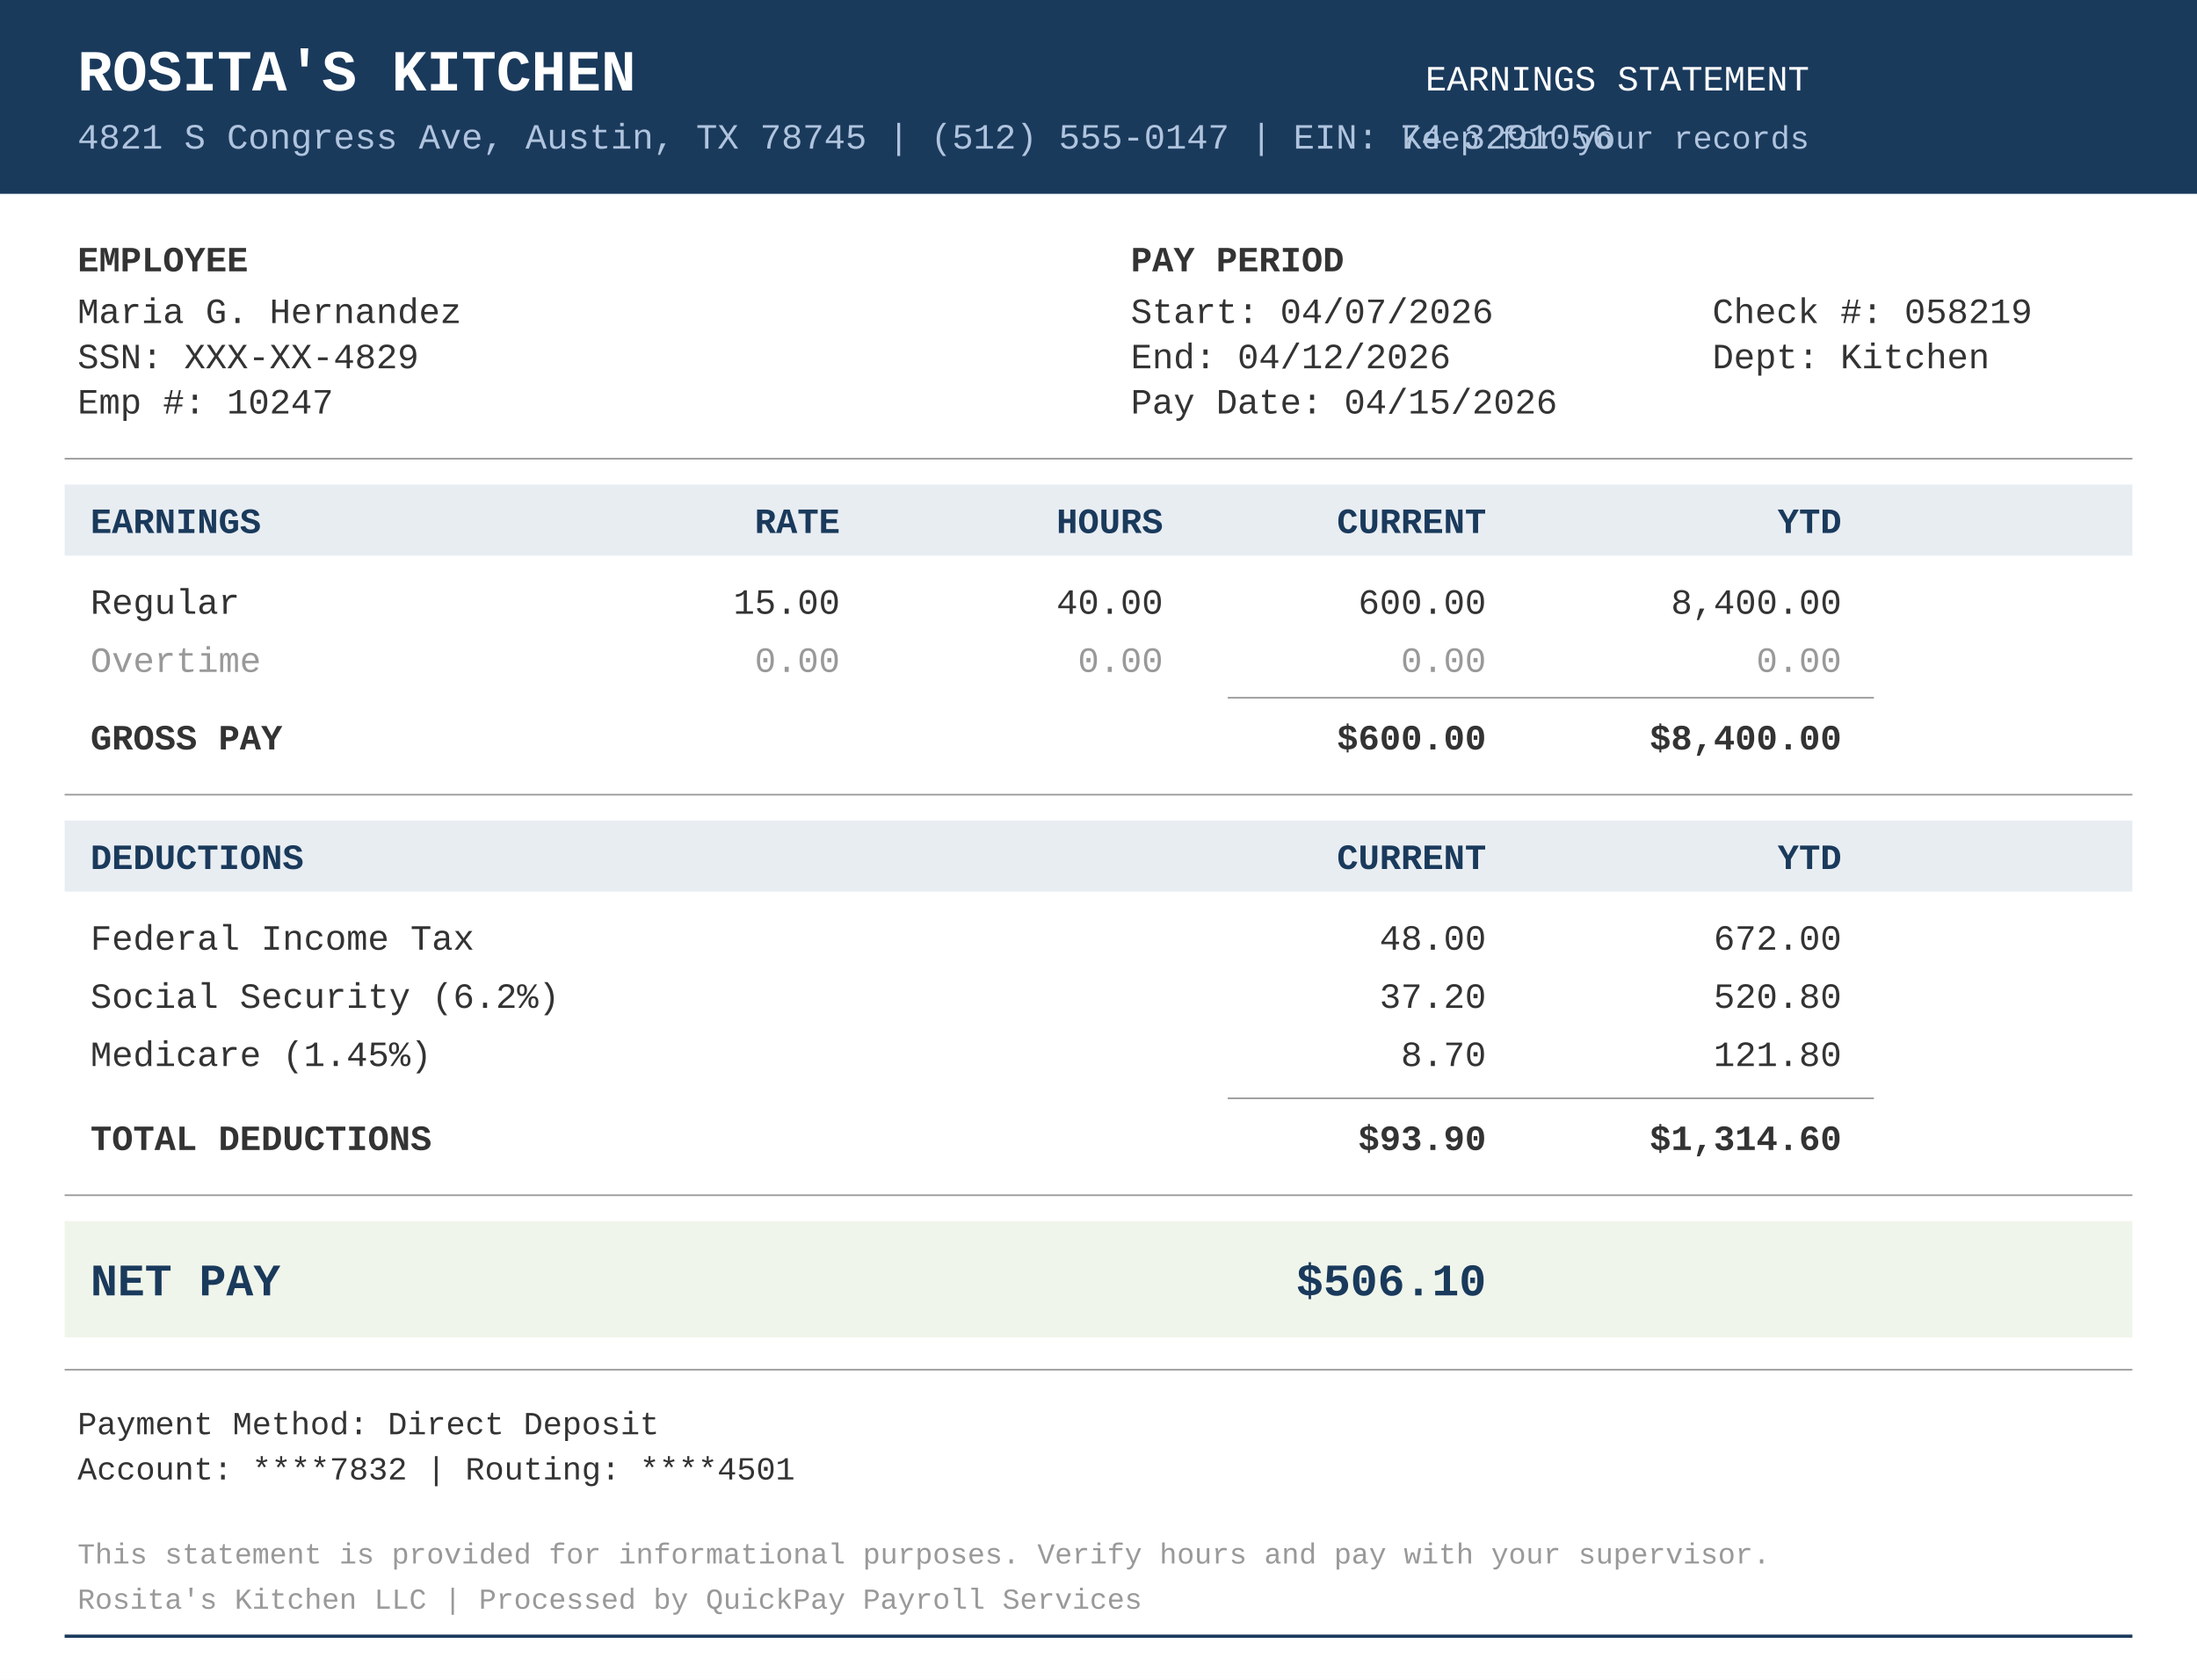
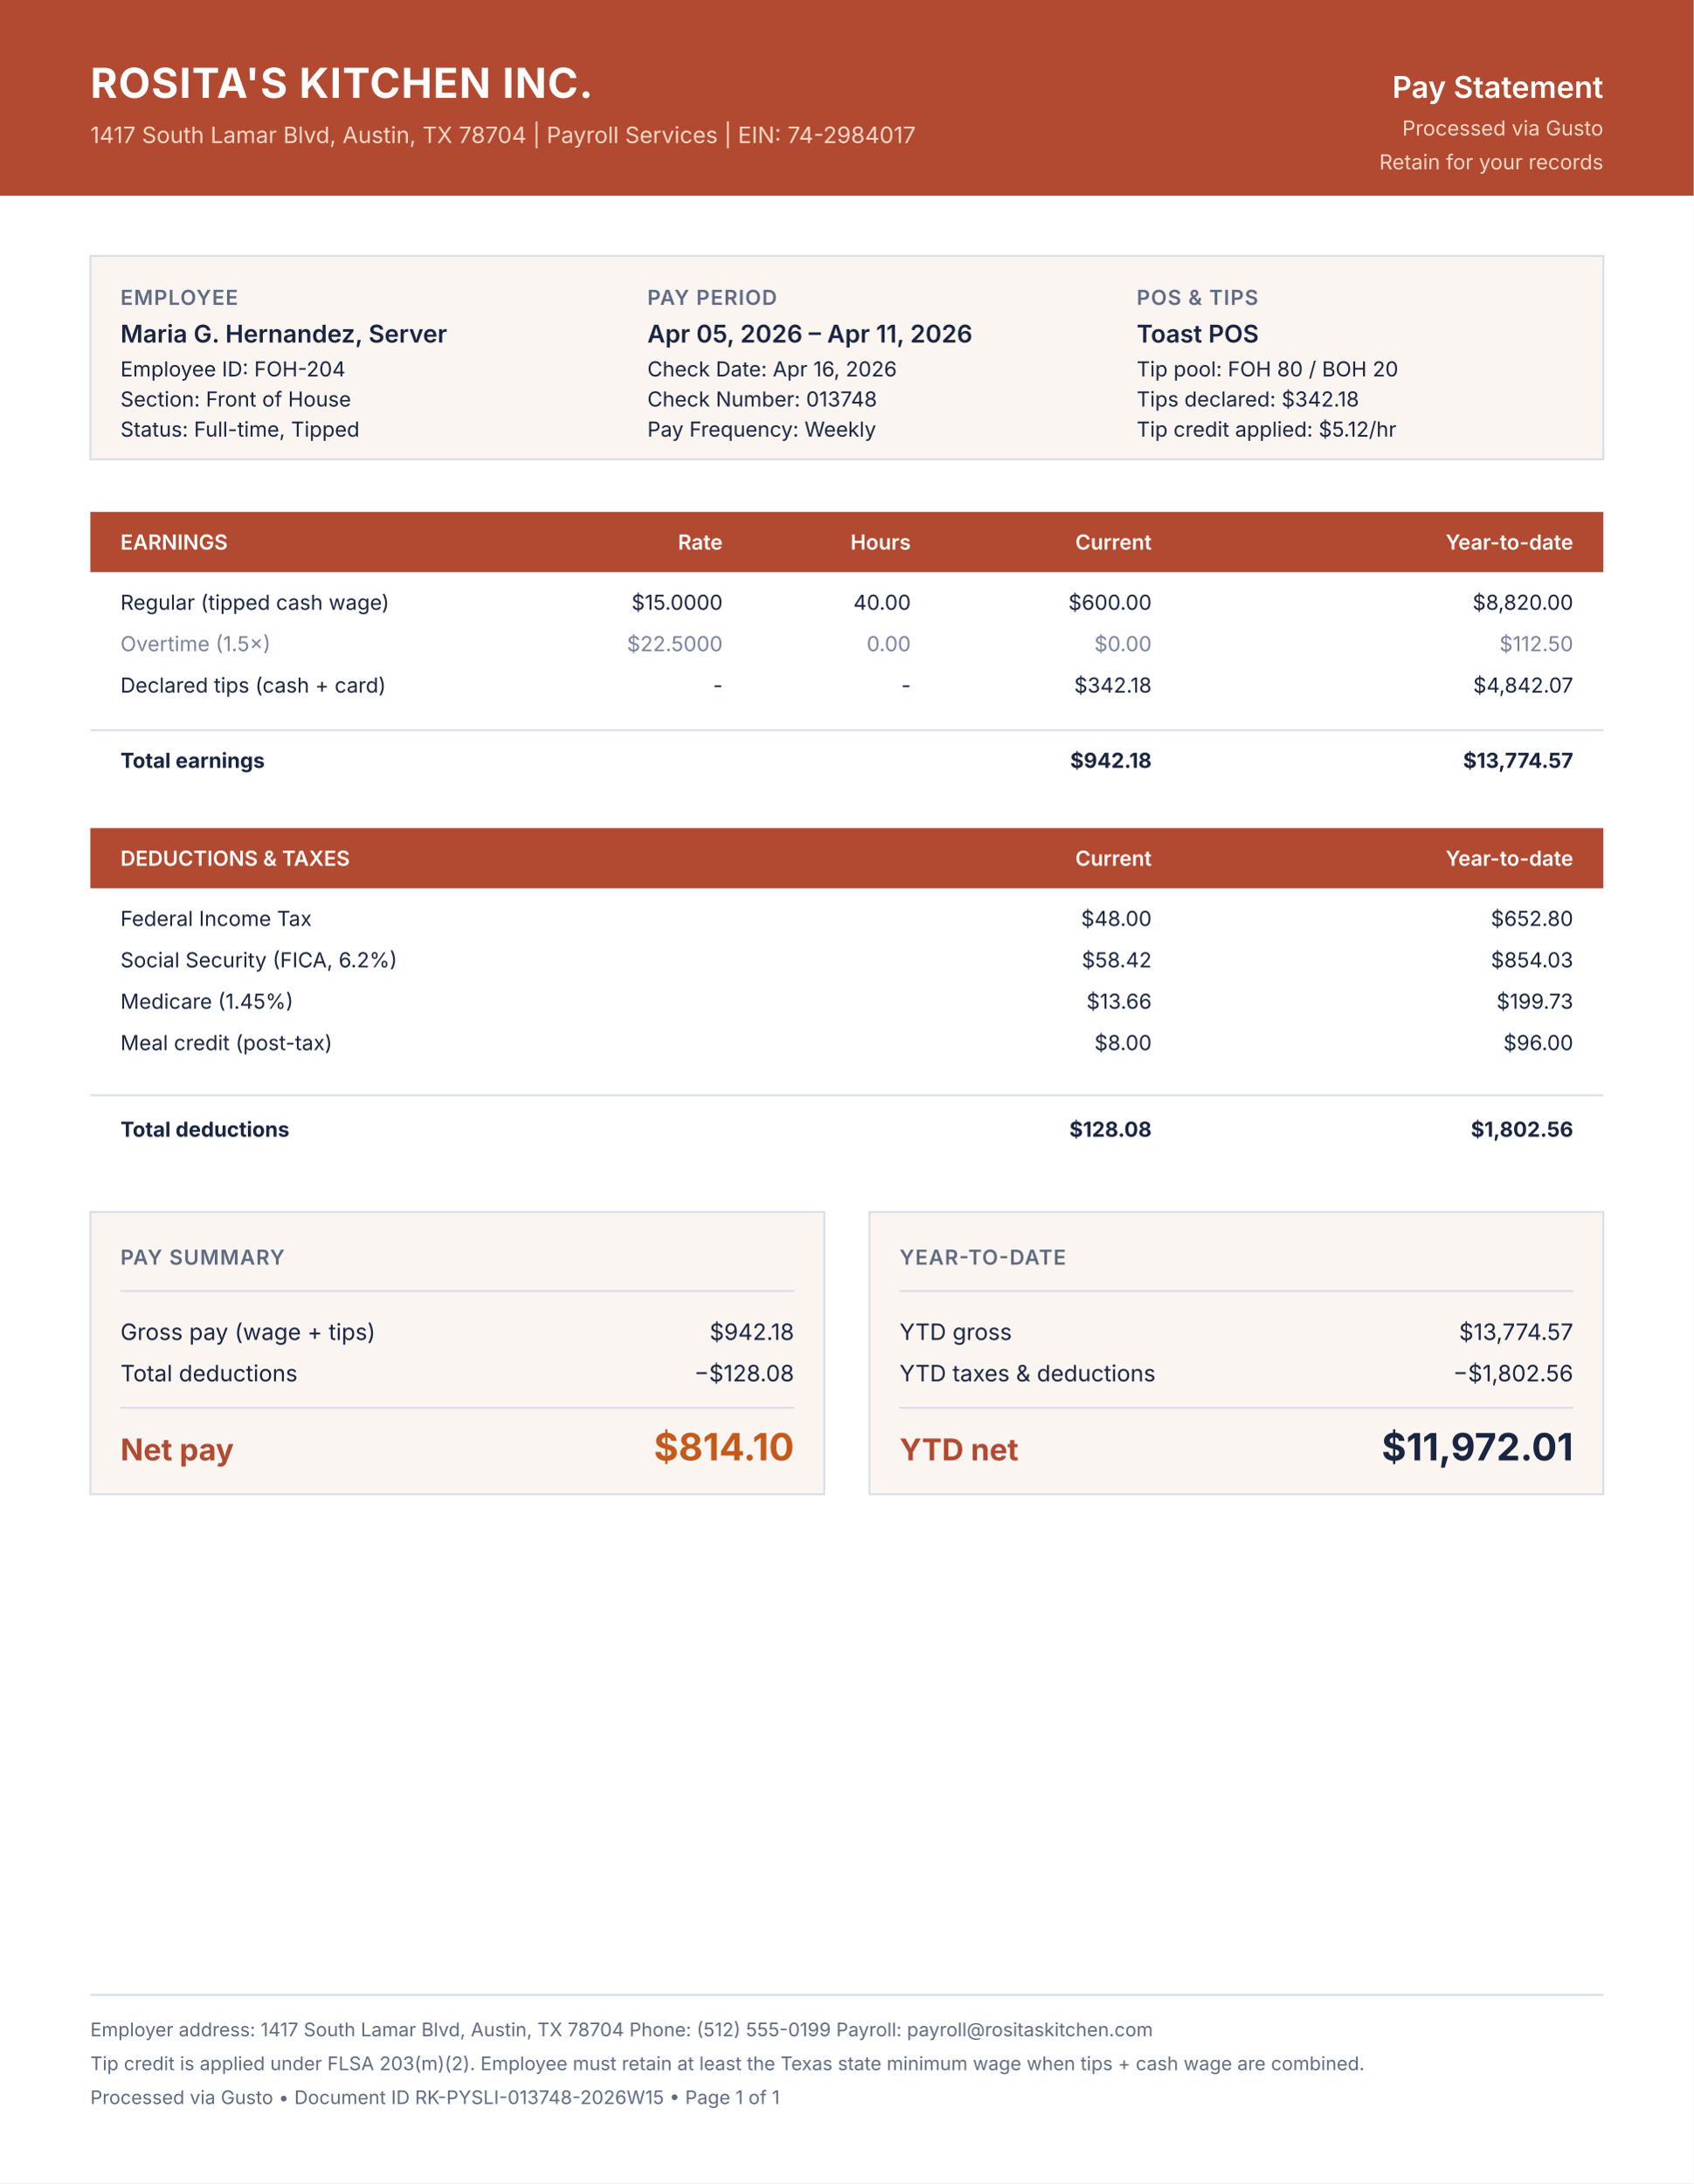
- <svg xmlns="http://www.w3.org/2000/svg" viewBox="0 0 680 520" font-family="'Courier New', Courier, monospace" font-size="12">
-   <rect width="680" height="520" fill="#ffffff" />
-   <rect x="0" y="0" width="680" height="60" fill="#1a3a5c" />
-   <text x="24" y="28" fill="#ffffff" font-size="18" font-weight="bold">ROSITA'S KITCHEN</text>
-   <text x="24" y="46" fill="#b0c4de" font-size="11">4821 S Congress Ave, Austin, TX 78745 | (512) 555-0147 | EIN: 74-3291056</text>
-   <text x="560" y="28" fill="#ffffff" font-size="11" text-anchor="end">EARNINGS STATEMENT</text>
-   <text x="560" y="46" fill="#b0c4de" font-size="10" text-anchor="end">Keep for your records</text>
-   <text x="24" y="84" fill="#333" font-size="11" font-weight="bold">EMPLOYEE</text>
-   <text x="24" y="100" fill="#333" font-size="11">Maria G. Hernandez</text>
-   <text x="24" y="114" fill="#333" font-size="11">SSN: XXX-XX-4829</text>
-   <text x="24" y="128" fill="#333" font-size="11">Emp #: 10247</text>
-   <text x="350" y="84" fill="#333" font-size="11" font-weight="bold">PAY PERIOD</text>
-   <text x="350" y="100" fill="#333" font-size="11">Start: 04/07/2026</text>
-   <text x="350" y="114" fill="#333" font-size="11">End:   04/12/2026</text>
-   <text x="350" y="128" fill="#333" font-size="11">Pay Date: 04/15/2026</text>
-   <text x="530" y="100" fill="#333" font-size="11">Check #: 058219</text>
-   <text x="530" y="114" fill="#333" font-size="11">Dept: Kitchen</text>
-   <line x1="20" y1="142" x2="660" y2="142" stroke="#999" stroke-width="0.5" />
-   <rect x="20" y="150" width="640" height="22" fill="#e8edf2" />
-   <text x="28" y="165" fill="#1a3a5c" font-size="11" font-weight="bold">EARNINGS</text>
-   <text x="260" y="165" fill="#1a3a5c" font-size="11" font-weight="bold" text-anchor="end">RATE</text>
-   <text x="360" y="165" fill="#1a3a5c" font-size="11" font-weight="bold" text-anchor="end">HOURS</text>
-   <text x="460" y="165" fill="#1a3a5c" font-size="11" font-weight="bold" text-anchor="end">CURRENT</text>
-   <text x="570" y="165" fill="#1a3a5c" font-size="11" font-weight="bold" text-anchor="end">YTD</text>
-   <text x="28" y="190" fill="#333" font-size="11">Regular</text>
-   <text x="260" y="190" fill="#333" font-size="11" text-anchor="end">15.00</text>
-   <text x="360" y="190" fill="#333" font-size="11" text-anchor="end">40.00</text>
-   <text x="460" y="190" fill="#333" font-size="11" text-anchor="end">600.00</text>
-   <text x="570" y="190" fill="#333" font-size="11" text-anchor="end">8,400.00</text>
-   <text x="28" y="208" fill="#999" font-size="11">Overtime</text>
-   <text x="260" y="208" fill="#999" font-size="11" text-anchor="end">0.00</text>
-   <text x="360" y="208" fill="#999" font-size="11" text-anchor="end">0.00</text>
-   <text x="460" y="208" fill="#999" font-size="11" text-anchor="end">0.00</text>
-   <text x="570" y="208" fill="#999" font-size="11" text-anchor="end">0.00</text>
-   <line x1="380" y1="216" x2="580" y2="216" stroke="#999" stroke-width="0.5" />
-   <text x="28" y="232" fill="#333" font-size="11" font-weight="bold">GROSS PAY</text>
-   <text x="460" y="232" fill="#333" font-size="11" font-weight="bold" text-anchor="end">$600.00</text>
-   <text x="570" y="232" fill="#333" font-size="11" font-weight="bold" text-anchor="end">$8,400.00</text>
-   <line x1="20" y1="246" x2="660" y2="246" stroke="#999" stroke-width="0.5" />
-   <rect x="20" y="254" width="640" height="22" fill="#e8edf2" />
-   <text x="28" y="269" fill="#1a3a5c" font-size="11" font-weight="bold">DEDUCTIONS</text>
-   <text x="460" y="269" fill="#1a3a5c" font-size="11" font-weight="bold" text-anchor="end">CURRENT</text>
-   <text x="570" y="269" fill="#1a3a5c" font-size="11" font-weight="bold" text-anchor="end">YTD</text>
-   <text x="28" y="294" fill="#333" font-size="11">Federal Income Tax</text>
-   <text x="460" y="294" fill="#333" font-size="11" text-anchor="end">48.00</text>
-   <text x="570" y="294" fill="#333" font-size="11" text-anchor="end">672.00</text>
-   <text x="28" y="312" fill="#333" font-size="11">Social Security (6.2%)</text>
-   <text x="460" y="312" fill="#333" font-size="11" text-anchor="end">37.20</text>
-   <text x="570" y="312" fill="#333" font-size="11" text-anchor="end">520.80</text>
-   <text x="28" y="330" fill="#333" font-size="11">Medicare (1.45%)</text>
-   <text x="460" y="330" fill="#333" font-size="11" text-anchor="end">8.70</text>
-   <text x="570" y="330" fill="#333" font-size="11" text-anchor="end">121.80</text>
-   <line x1="380" y1="340" x2="580" y2="340" stroke="#999" stroke-width="0.5" />
-   <text x="28" y="356" fill="#333" font-size="11" font-weight="bold">TOTAL DEDUCTIONS</text>
-   <text x="460" y="356" fill="#333" font-size="11" font-weight="bold" text-anchor="end">$93.90</text>
-   <text x="570" y="356" fill="#333" font-size="11" font-weight="bold" text-anchor="end">$1,314.60</text>
-   <line x1="20" y1="370" x2="660" y2="370" stroke="#999" stroke-width="0.5" />
-   <rect x="20" y="378" width="640" height="36" fill="#f0f5eb" />
-   <text x="28" y="401" fill="#1a3a5c" font-size="14" font-weight="bold">NET PAY</text>
-   <text x="460" y="401" fill="#1a3a5c" font-size="14" font-weight="bold" text-anchor="end">$506.10</text>
-   <line x1="20" y1="424" x2="660" y2="424" stroke="#999" stroke-width="0.5" />
-   <text x="24" y="444" fill="#333" font-size="10">Payment Method: Direct Deposit</text>
-   <text x="24" y="458" fill="#333" font-size="10">Account: ****7832  |  Routing: ****4501</text>
-   <text x="24" y="484" fill="#999" font-size="9">This statement is provided for informational purposes. Verify hours and pay with your supervisor.</text>
-   <text x="24" y="498" fill="#999" font-size="9">Rosita's Kitchen LLC  |  Processed by QuickPay Payroll Services</text>
-   <rect x="20" y="506" width="640" height="1" fill="#1a3a5c" />
+ <svg xmlns="http://www.w3.org/2000/svg" viewBox="0 0 900 1160" font-family="'Inter', 'Helvetica Neue', Arial, sans-serif">
+   <rect width="900" height="1160" fill="#ffffff" />
+   <rect x="0" y="0" width="900" height="104" fill="#b24a32" />
+   <text x="48" y="52" fill="#ffffff" font-size="22" font-weight="700" letter-spacing="0.5">ROSITA'S KITCHEN INC.</text>
+   <text x="48" y="76" fill="#ffd8c6" font-size="12">1417 South Lamar Blvd, Austin, TX 78704  |  Payroll Services  |  EIN: 74-2984017</text>
+   <text x="852" y="52" text-anchor="end" fill="#ffffff" font-size="16" font-weight="600">Pay Statement</text>
+   <text x="852" y="72" text-anchor="end" fill="#ffd8c6" font-size="11">Processed via Gusto</text>
+   <text x="852" y="90" text-anchor="end" fill="#ffd8c6" font-size="11">Retain for your records</text>
+   <g font-size="11">
+     <rect x="48" y="136" width="804" height="108" fill="#fbf5f2" stroke="#d8dde8" />
+     <text x="64" y="162" fill="#5f6b83" font-weight="600" letter-spacing="0.5">EMPLOYEE</text>
+     <text x="64" y="182" fill="#1a2541" font-size="13" font-weight="600">Maria G. Hernandez, Server</text>
+     <text x="64" y="200" fill="#1a2541">Employee ID: FOH-204</text>
+     <text x="64" y="216" fill="#1a2541">Section: Front of House</text>
+     <text x="64" y="232" fill="#1a2541">Status: Full-time, Tipped</text>
+     <text x="344" y="162" fill="#5f6b83" font-weight="600" letter-spacing="0.5">PAY PERIOD</text>
+     <text x="344" y="182" fill="#1a2541" font-size="13" font-weight="600">Apr 05, 2026 – Apr 11, 2026</text>
+     <text x="344" y="200" fill="#1a2541">Check Date: Apr 16, 2026</text>
+     <text x="344" y="216" fill="#1a2541">Check Number: 013748</text>
+     <text x="344" y="232" fill="#1a2541">Pay Frequency: Weekly</text>
+     <text x="604" y="162" fill="#5f6b83" font-weight="600" letter-spacing="0.5">POS &amp; TIPS</text>
+     <text x="604" y="182" fill="#1a2541" font-size="13" font-weight="600">Toast POS</text>
+     <text x="604" y="200" fill="#1a2541">Tip pool: FOH 80 / BOH 20</text>
+     <text x="604" y="216" fill="#1a2541">Tips declared: $342.18</text>
+     <text x="604" y="232" fill="#1a2541">Tip credit applied: $5.12/hr</text>
+   </g>
+   <g font-size="11">
+     <rect x="48" y="272" width="804" height="32" fill="#b24a32" />
+     <text x="64" y="292" fill="#ffffff" font-weight="600">EARNINGS</text>
+     <text x="384" y="292" fill="#ffffff" font-weight="600" text-anchor="end">Rate</text>
+     <text x="484" y="292" fill="#ffffff" font-weight="600" text-anchor="end">Hours</text>
+     <text x="612" y="292" fill="#ffffff" font-weight="600" text-anchor="end">Current</text>
+     <text x="836" y="292" fill="#ffffff" font-weight="600" text-anchor="end">Year-to-date</text>
+     <g fill="#1a2541">
+       <text x="64" y="324">Regular (tipped cash wage)</text>
+       <text x="384" y="324" text-anchor="end">$15.0000</text>
+       <text x="484" y="324" text-anchor="end">40.00</text>
+       <text x="612" y="324" text-anchor="end">$600.00</text>
+       <text x="836" y="324" text-anchor="end">$8,820.00</text>
+       <text x="64" y="346" fill="#78839e">Overtime (1.5×)</text>
+       <text x="384" y="346" text-anchor="end" fill="#78839e">$22.5000</text>
+       <text x="484" y="346" text-anchor="end" fill="#78839e">0.00</text>
+       <text x="612" y="346" text-anchor="end" fill="#78839e">$0.00</text>
+       <text x="836" y="346" text-anchor="end" fill="#78839e">$112.50</text>
+       <text x="64" y="368">Declared tips (cash + card)</text>
+       <text x="384" y="368" text-anchor="end">-</text>
+       <text x="484" y="368" text-anchor="end">-</text>
+       <text x="612" y="368" text-anchor="end">$342.18</text>
+       <text x="836" y="368" text-anchor="end">$4,842.07</text>
+     </g>
+     <line x1="48" y1="388" x2="852" y2="388" stroke="#d8dde8" />
+     <text x="64" y="408" fill="#1a2541" font-weight="700">Total earnings</text>
+     <text x="612" y="408" fill="#1a2541" font-weight="700" text-anchor="end">$942.18</text>
+     <text x="836" y="408" fill="#1a2541" font-weight="700" text-anchor="end">$13,774.57</text>
+   </g>
+   <g font-size="11">
+     <rect x="48" y="440" width="804" height="32" fill="#b24a32" />
+     <text x="64" y="460" fill="#ffffff" font-weight="600">DEDUCTIONS &amp; TAXES</text>
+     <text x="612" y="460" fill="#ffffff" font-weight="600" text-anchor="end">Current</text>
+     <text x="836" y="460" fill="#ffffff" font-weight="600" text-anchor="end">Year-to-date</text>
+     <g fill="#1a2541">
+       <text x="64" y="492">Federal Income Tax</text>
+       <text x="612" y="492" text-anchor="end">$48.00</text>
+       <text x="836" y="492" text-anchor="end">$652.80</text>
+       <text x="64" y="514">Social Security (FICA, 6.2%)</text>
+       <text x="612" y="514" text-anchor="end">$58.42</text>
+       <text x="836" y="514" text-anchor="end">$854.03</text>
+       <text x="64" y="536">Medicare (1.45%)</text>
+       <text x="612" y="536" text-anchor="end">$13.66</text>
+       <text x="836" y="536" text-anchor="end">$199.73</text>
+       <text x="64" y="558">Meal credit (post-tax)</text>
+       <text x="612" y="558" text-anchor="end">$8.00</text>
+       <text x="836" y="558" text-anchor="end">$96.00</text>
+     </g>
+     <line x1="48" y1="582" x2="852" y2="582" stroke="#d8dde8" />
+     <text x="64" y="604" fill="#1a2541" font-weight="700">Total deductions</text>
+     <text x="612" y="604" fill="#1a2541" font-weight="700" text-anchor="end">$128.08</text>
+     <text x="836" y="604" fill="#1a2541" font-weight="700" text-anchor="end">$1,802.56</text>
+   </g>
+   <g>
+     <rect x="48" y="644" width="390" height="150" fill="#fbf5f2" stroke="#d8dde8" />
+     <text x="64" y="672" fill="#5f6b83" font-size="11" font-weight="600" letter-spacing="0.5">PAY SUMMARY</text>
+     <line x1="64" y1="686" x2="422" y2="686" stroke="#d8dde8" />
+     <text x="64" y="712" fill="#1a2541" font-size="12">Gross pay (wage + tips)</text>
+     <text x="422" y="712" text-anchor="end" fill="#1a2541" font-size="12">$942.18</text>
+     <text x="64" y="734" fill="#1a2541" font-size="12">Total deductions</text>
+     <text x="422" y="734" text-anchor="end" fill="#1a2541" font-size="12">−$128.08</text>
+     <line x1="64" y1="748" x2="422" y2="748" stroke="#d8dde8" />
+     <text x="64" y="776" fill="#b24a32" font-size="16" font-weight="700">Net pay</text>
+     <text x="422" y="776" text-anchor="end" fill="#c45a1c" font-size="20" font-weight="700">$814.10</text>
+     <rect x="462" y="644" width="390" height="150" fill="#fbf5f2" stroke="#d8dde8" />
+     <text x="478" y="672" fill="#5f6b83" font-size="11" font-weight="600" letter-spacing="0.5">YEAR-TO-DATE</text>
+     <line x1="478" y1="686" x2="836" y2="686" stroke="#d8dde8" />
+     <text x="478" y="712" fill="#1a2541" font-size="12">YTD gross</text>
+     <text x="836" y="712" text-anchor="end" fill="#1a2541" font-size="12">$13,774.57</text>
+     <text x="478" y="734" fill="#1a2541" font-size="12">YTD taxes &amp; deductions</text>
+     <text x="836" y="734" text-anchor="end" fill="#1a2541" font-size="12">−$1,802.56</text>
+     <line x1="478" y1="748" x2="836" y2="748" stroke="#d8dde8" />
+     <text x="478" y="776" fill="#b24a32" font-size="16" font-weight="700">YTD net</text>
+     <text x="836" y="776" text-anchor="end" fill="#1a2541" font-size="20" font-weight="700">$11,972.01</text>
+   </g>
+   <g fill="#5f6b83" font-size="10">
+     <line x1="48" y1="1060" x2="852" y2="1060" stroke="#d8dde8" />
+     <text x="48" y="1082">Employer address: 1417 South Lamar Blvd, Austin, TX 78704     Phone: (512) 555-0199     Payroll: payroll@rositaskitchen.com</text>
+     <text x="48" y="1100">Tip credit is applied under FLSA 203(m)(2). Employee must retain at least the Texas state minimum wage when tips + cash wage are combined.</text>
+     <text x="48" y="1118">Processed via Gusto • Document ID RK-PYSLI-013748-2026W15 • Page 1 of 1</text>
+   </g>
</svg>
